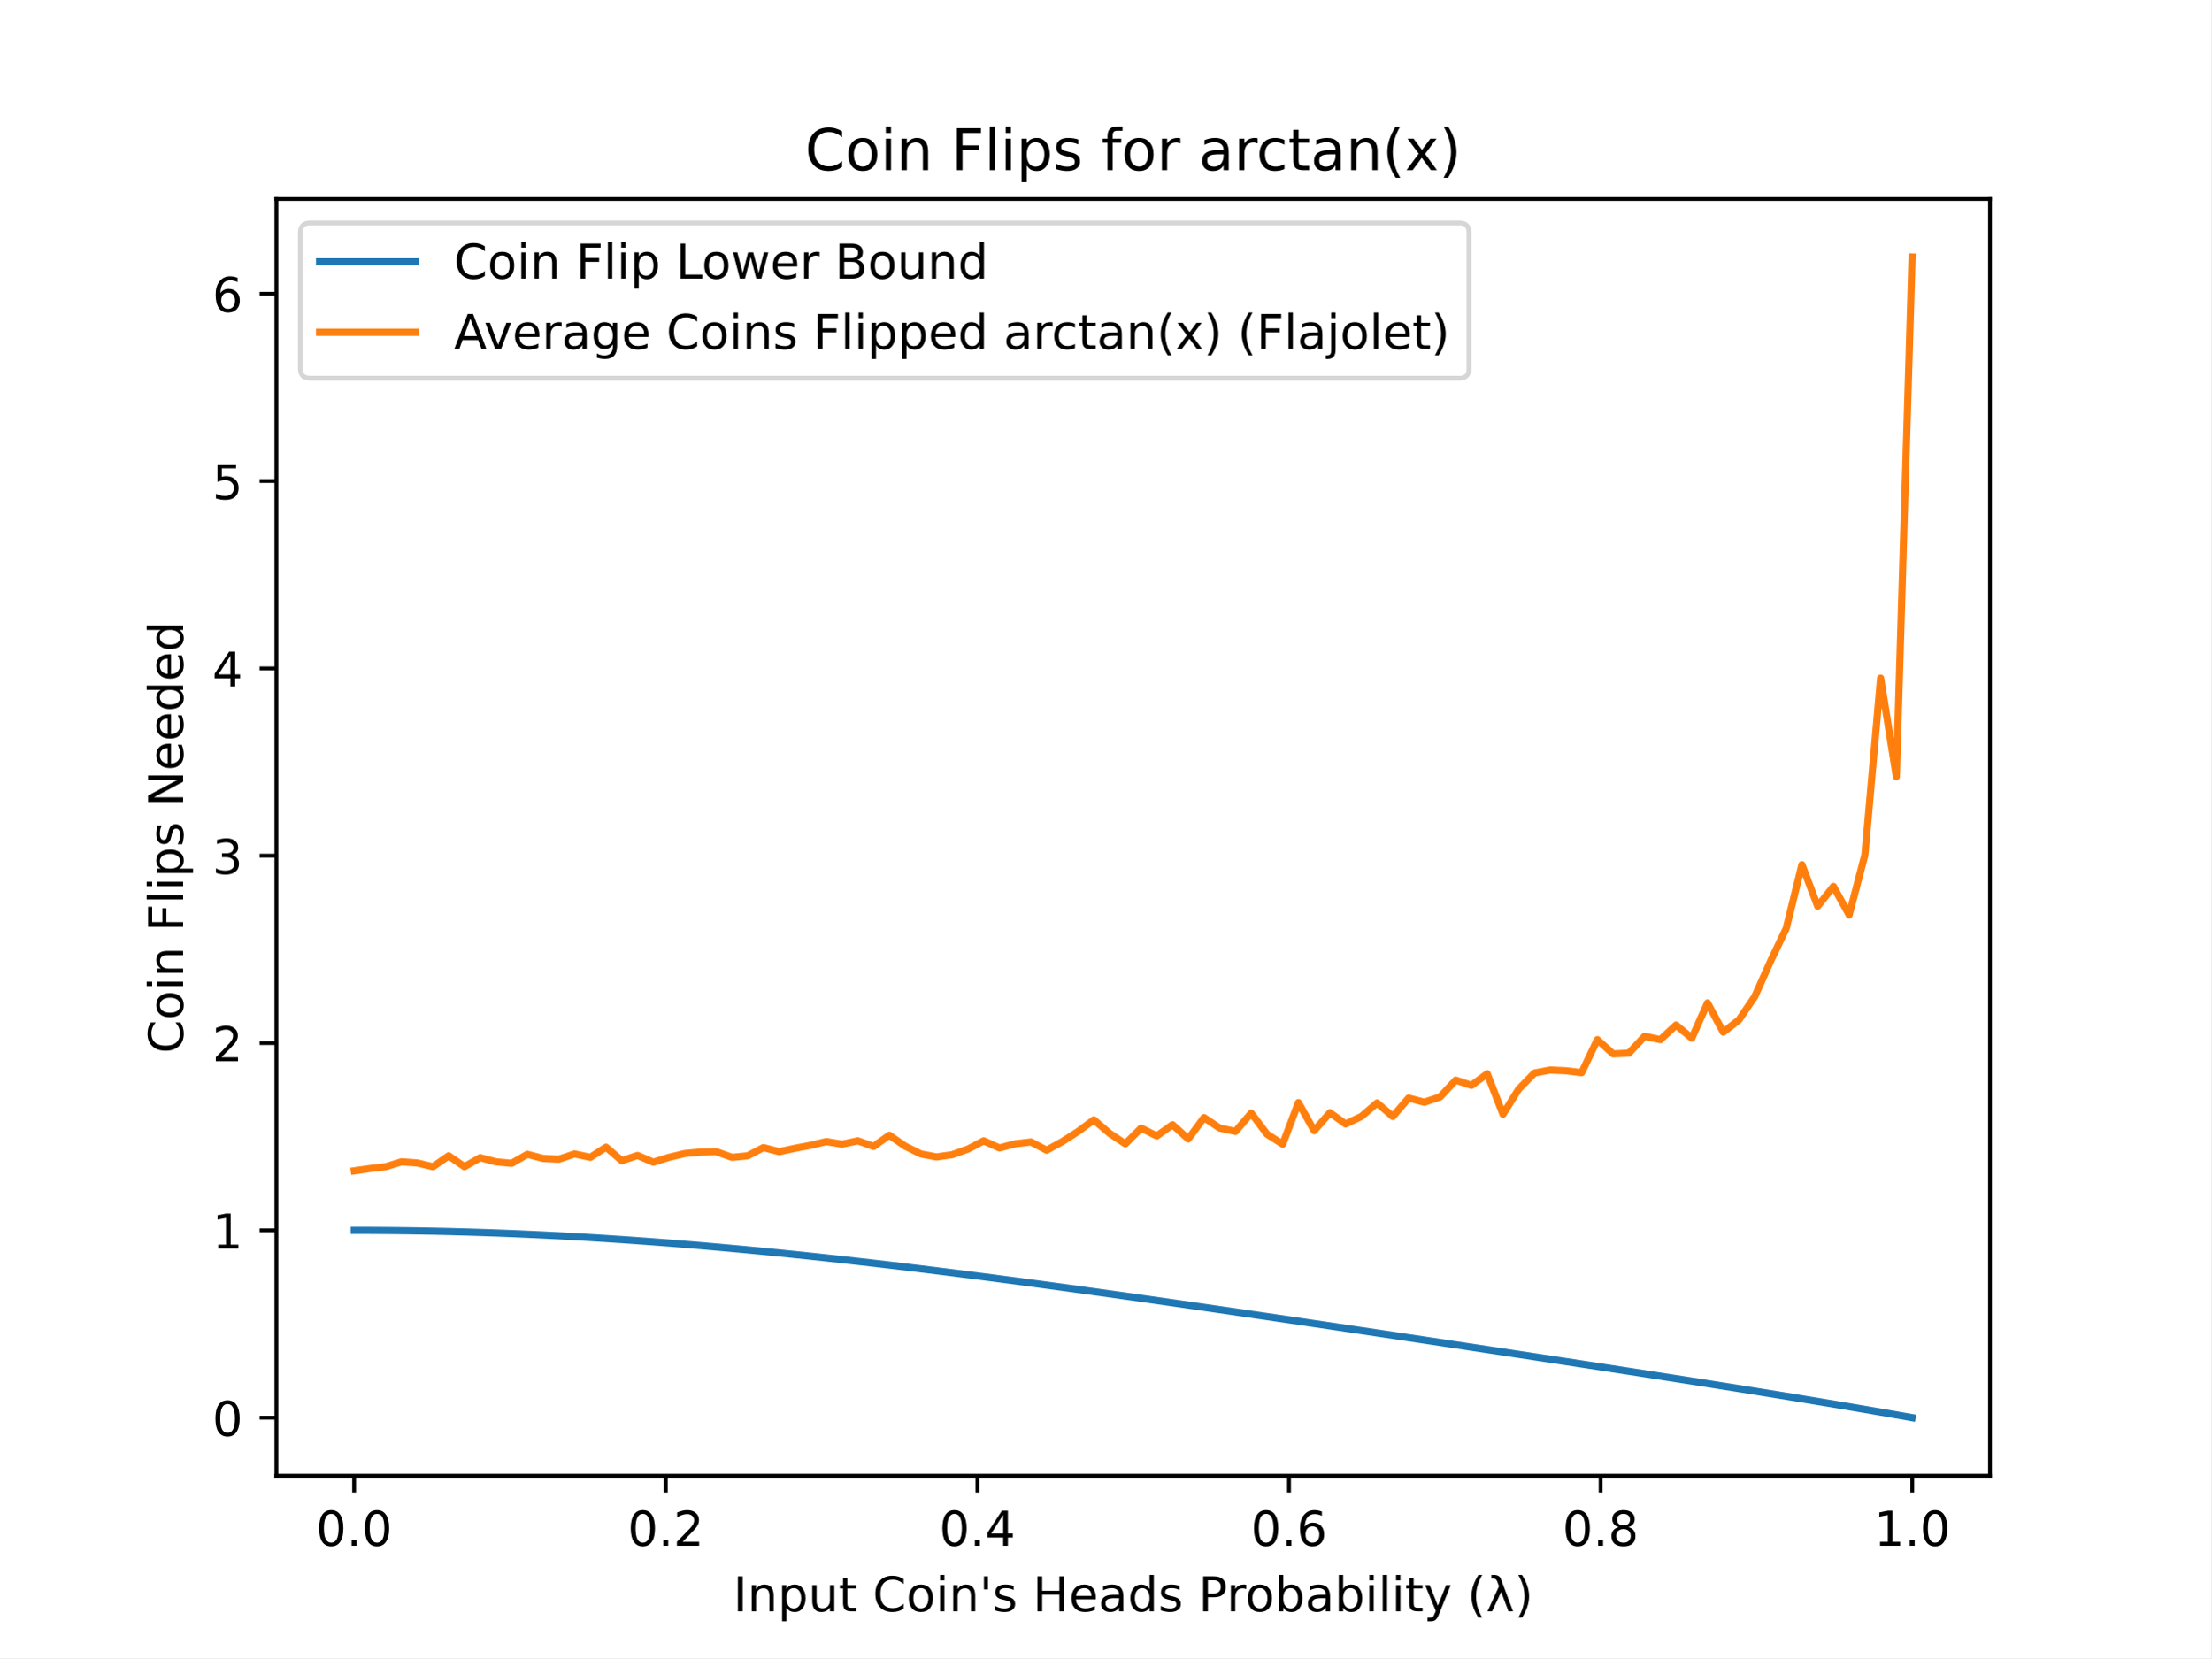
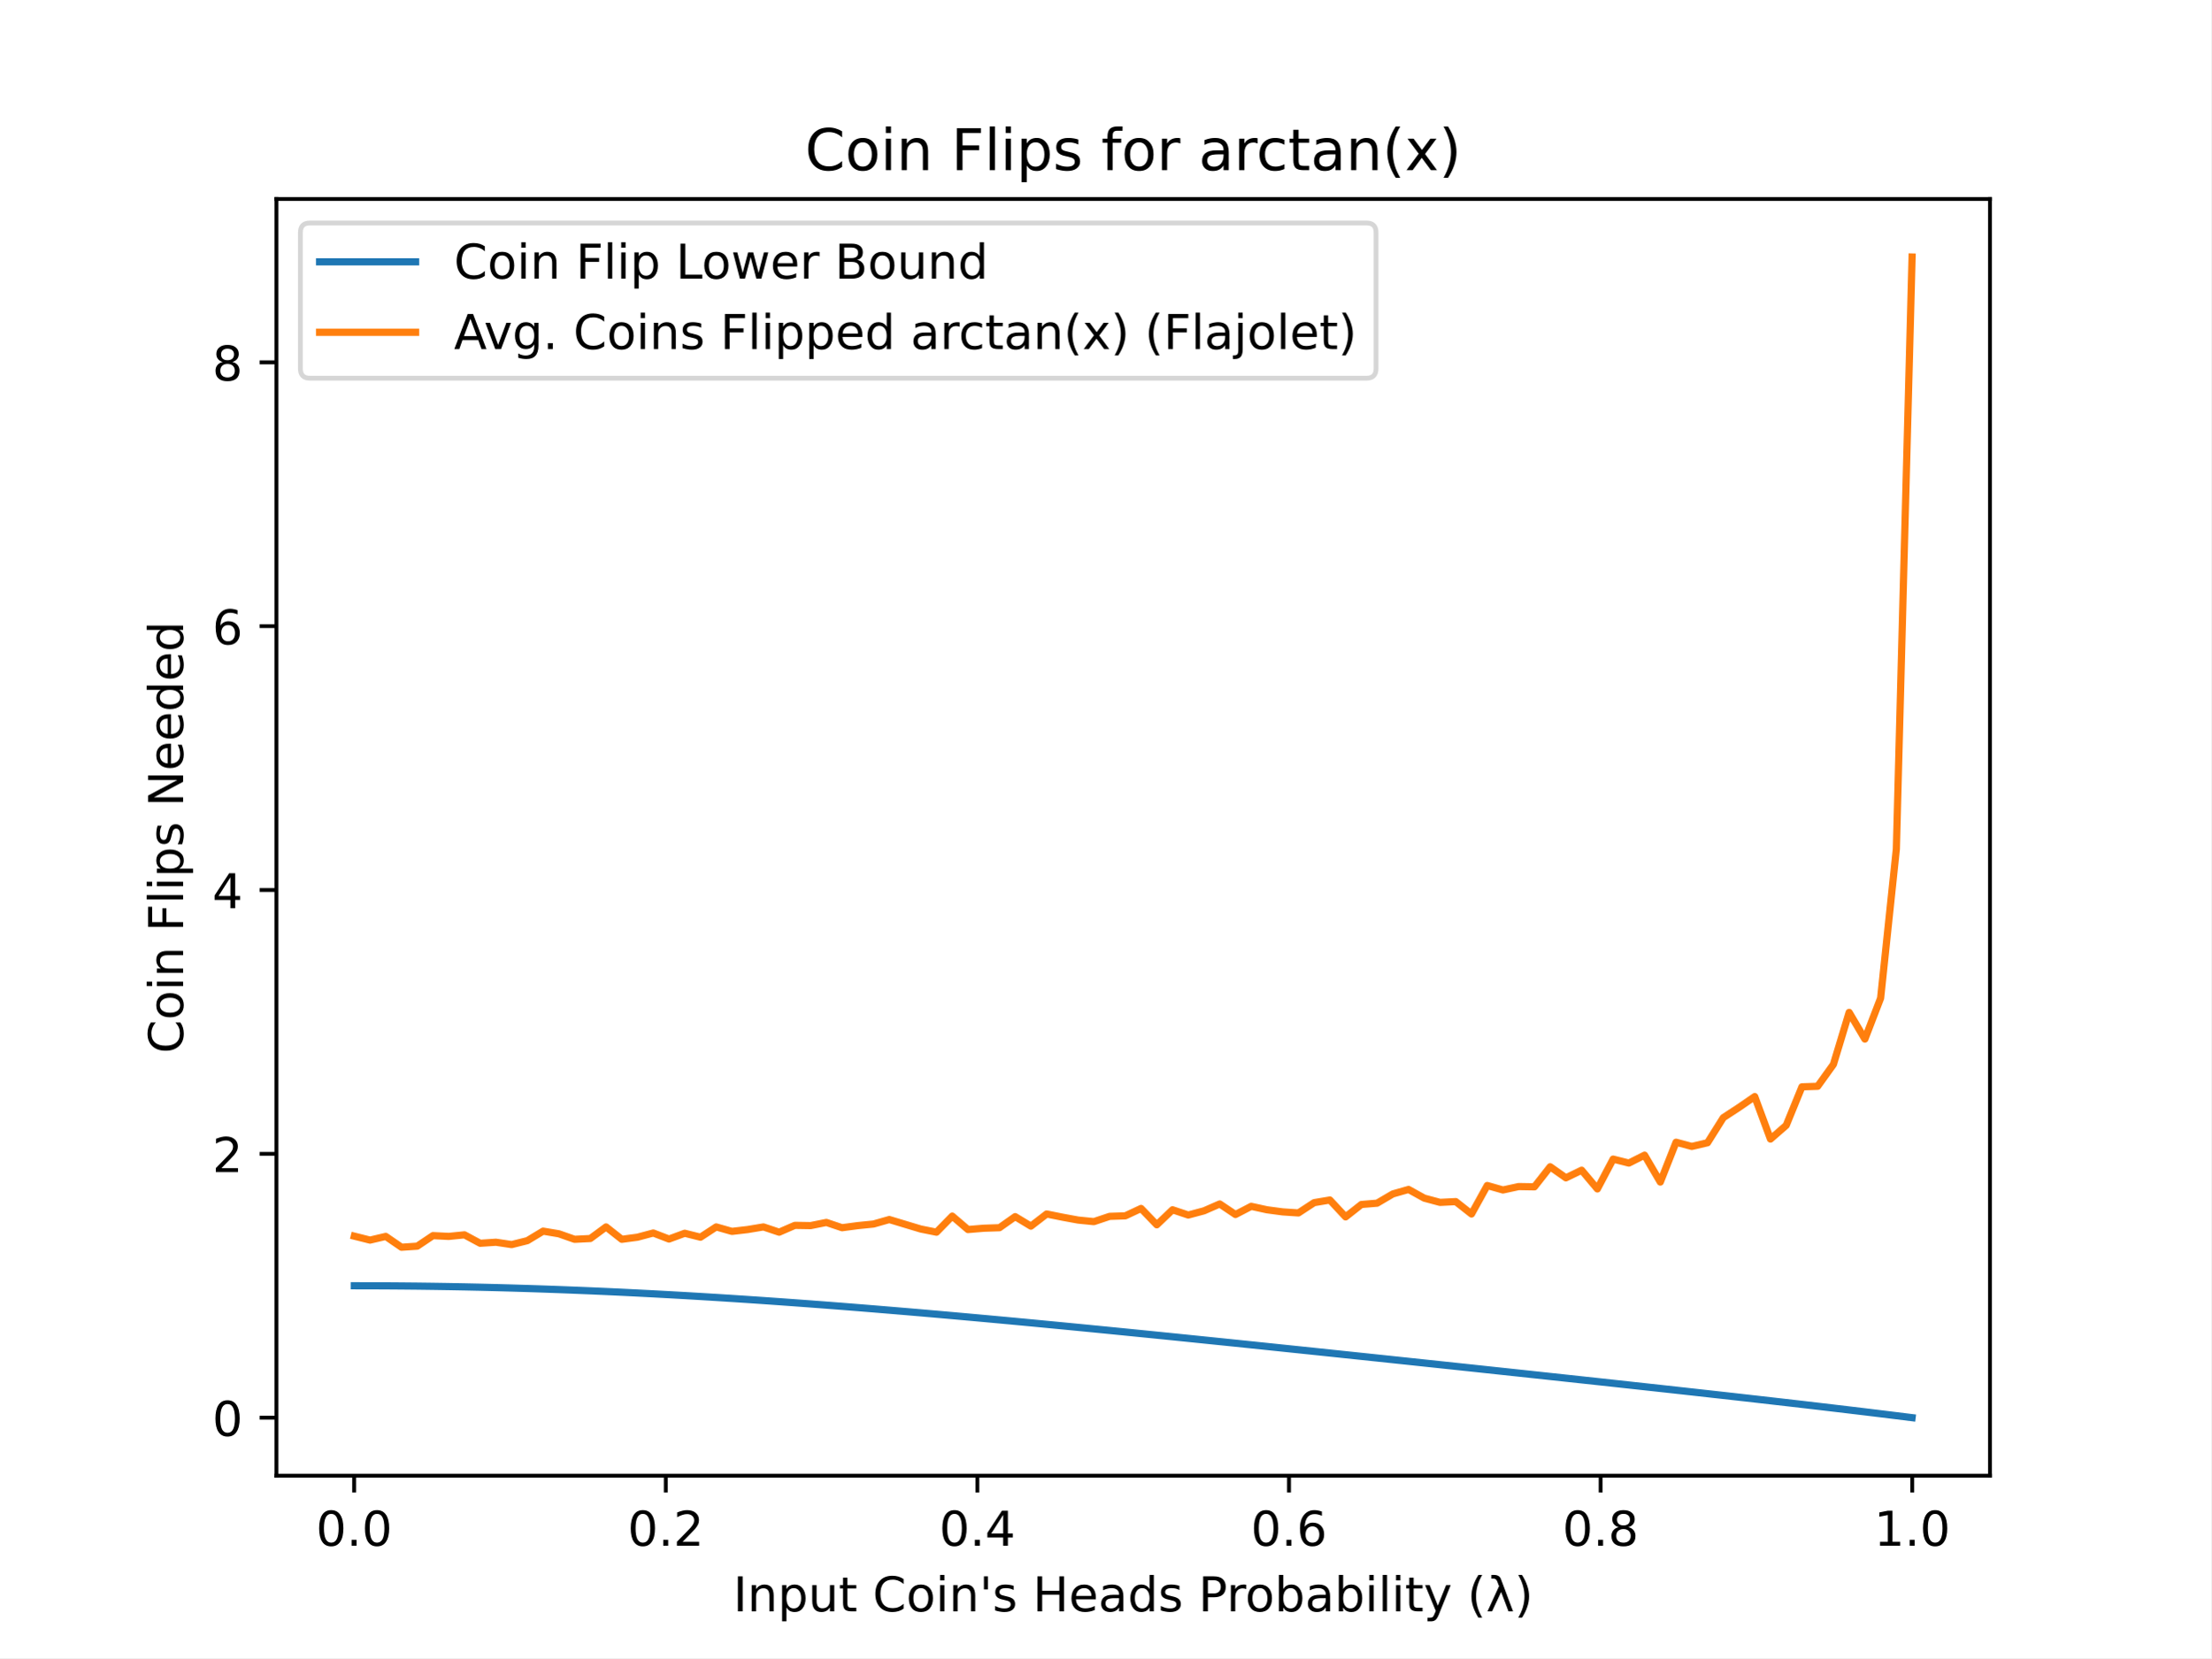
<svg xmlns="http://www.w3.org/2000/svg" xmlns:xlink="http://www.w3.org/1999/xlink" height="345.6pt" version="1.1" viewBox="0 0 460.8 345.6" width="460.8pt">
  <defs>
    <style type="text/css">
*{stroke-linecap:butt;stroke-linejoin:round;}
  </style>
  </defs>
  <g id="figure_1">
    <g id="patch_1">
      <path d="M 0 345.6  L 460.8 345.6  L 460.8 0  L 0 0  z " style="fill:#ffffff;" />
    </g>
    <g id="axes_1">
      <g id="patch_2">
        <path d="M 57.6 307.584  L 414.72 307.584  L 414.72 41.472  L 57.6 41.472  z " style="fill:#ffffff;" />
      </g>
      <g id="matplotlib.axis_1">
        <g id="xtick_1">
          <g id="line2d_1">
            <defs>
-               <path d="M 0 0  L 0 3.5  " id="me973ca81d7" style="stroke:#000000;stroke-width:0.8;" />
+               <path d="M 0 0  L 0 3.5  " id="m589035e043" style="stroke:#000000;stroke-width:0.8;" />
            </defs>
            <g>
-               <use style="stroke:#000000;stroke-width:0.8;" x="73.8" xlink:href="#me973ca81d7" y="307.584" />
+               <use style="stroke:#000000;stroke-width:0.8;" x="73.8" xlink:href="#m589035e043" y="307.584" />
            </g>
          </g>
          <g id="text_1">
            <text style="font-family:DejaVu Sans;font-size:10px;font-style:normal;font-weight:normal;text-anchor:middle;" transform="rotate(-0, 73.80026, 322.1824)" x="73.8" y="322.182">0.0</text>
          </g>
        </g>
        <g id="xtick_2">
          <g id="line2d_2">
            <g>
-               <use style="stroke:#000000;stroke-width:0.8;" x="138.744" xlink:href="#me973ca81d7" y="307.584" />
+               <use style="stroke:#000000;stroke-width:0.8;" x="138.744" xlink:href="#m589035e043" y="307.584" />
            </g>
          </g>
          <g id="text_2">
            <text style="font-family:DejaVu Sans;font-size:10px;font-style:normal;font-weight:normal;text-anchor:middle;" transform="rotate(-0, 138.7442, 322.1824)" x="138.744" y="322.182">0.2</text>
          </g>
        </g>
        <g id="xtick_3">
          <g id="line2d_3">
            <g>
-               <use style="stroke:#000000;stroke-width:0.8;" x="203.688" xlink:href="#me973ca81d7" y="307.584" />
+               <use style="stroke:#000000;stroke-width:0.8;" x="203.688" xlink:href="#m589035e043" y="307.584" />
            </g>
          </g>
          <g id="text_3">
            <text style="font-family:DejaVu Sans;font-size:10px;font-style:normal;font-weight:normal;text-anchor:middle;" transform="rotate(-0, 203.6881, 322.1824)" x="203.688" y="322.182">0.4</text>
          </g>
        </g>
        <g id="xtick_4">
          <g id="line2d_4">
            <g>
-               <use style="stroke:#000000;stroke-width:0.8;" x="268.632" xlink:href="#me973ca81d7" y="307.584" />
+               <use style="stroke:#000000;stroke-width:0.8;" x="268.632" xlink:href="#m589035e043" y="307.584" />
            </g>
          </g>
          <g id="text_4">
            <text style="font-family:DejaVu Sans;font-size:10px;font-style:normal;font-weight:normal;text-anchor:middle;" transform="rotate(-0, 268.6319, 322.1824)" x="268.632" y="322.182">0.6</text>
          </g>
        </g>
        <g id="xtick_5">
          <g id="line2d_5">
            <g>
-               <use style="stroke:#000000;stroke-width:0.8;" x="333.576" xlink:href="#me973ca81d7" y="307.584" />
+               <use style="stroke:#000000;stroke-width:0.8;" x="333.576" xlink:href="#m589035e043" y="307.584" />
            </g>
          </g>
          <g id="text_5">
            <text style="font-family:DejaVu Sans;font-size:10px;font-style:normal;font-weight:normal;text-anchor:middle;" transform="rotate(-0, 333.5758, 322.1824)" x="333.576" y="322.182">0.8</text>
          </g>
        </g>
        <g id="xtick_6">
          <g id="line2d_6">
            <g>
-               <use style="stroke:#000000;stroke-width:0.8;" x="398.52" xlink:href="#me973ca81d7" y="307.584" />
+               <use style="stroke:#000000;stroke-width:0.8;" x="398.52" xlink:href="#m589035e043" y="307.584" />
            </g>
          </g>
          <g id="text_6">
            <text style="font-family:DejaVu Sans;font-size:10px;font-style:normal;font-weight:normal;text-anchor:middle;" transform="rotate(-0, 398.5197, 322.1824)" x="398.52" y="322.182">1.0</text>
          </g>
        </g>
        <g id="text_7">
          <text style="font-family:DejaVu Sans;font-size:10px;font-style:normal;font-weight:normal;text-anchor:middle;" transform="rotate(-0, 236.16, 335.8606)" x="236.16" y="335.861">Input Coin's Heads Probability (λ)</text>
        </g>
      </g>
      <g id="matplotlib.axis_2">
        <g id="ytick_1">
          <g id="line2d_7">
            <defs>
-               <path d="M 0 0  L -3.5 0  " id="mb017d84b22" style="stroke:#000000;stroke-width:0.8;" />
+               <path d="M 0 0  L -3.5 0  " id="mdb1795a3b5" style="stroke:#000000;stroke-width:0.8;" />
            </defs>
            <g>
-               <use style="stroke:#000000;stroke-width:0.8;" x="57.6" xlink:href="#mb017d84b22" y="295.494" />
+               <use style="stroke:#000000;stroke-width:0.8;" x="57.6" xlink:href="#mdb1795a3b5" y="295.492" />
            </g>
          </g>
          <g id="text_8">
-             <text style="font-family:DejaVu Sans;font-size:10px;font-style:normal;font-weight:normal;text-anchor:end;" transform="rotate(-0, 50.6, 299.293)" x="50.6" y="299.293">0</text>
+             <text style="font-family:DejaVu Sans;font-size:10px;font-style:normal;font-weight:normal;text-anchor:end;" transform="rotate(-0, 50.6, 299.2913)" x="50.6" y="299.291">0</text>
          </g>
        </g>
        <g id="ytick_2">
          <g id="line2d_8">
            <g>
-               <use style="stroke:#000000;stroke-width:0.8;" x="57.6" xlink:href="#mb017d84b22" y="256.448" />
+               <use style="stroke:#000000;stroke-width:0.8;" x="57.6" xlink:href="#mdb1795a3b5" y="240.497" />
            </g>
          </g>
          <g id="text_9">
-             <text style="font-family:DejaVu Sans;font-size:10px;font-style:normal;font-weight:normal;text-anchor:end;" transform="rotate(-0, 50.6, 260.2475)" x="50.6" y="260.248">1</text>
+             <text style="font-family:DejaVu Sans;font-size:10px;font-style:normal;font-weight:normal;text-anchor:end;" transform="rotate(-0, 50.6, 244.2961)" x="50.6" y="244.296">2</text>
          </g>
        </g>
        <g id="ytick_3">
          <g id="line2d_9">
            <g>
-               <use style="stroke:#000000;stroke-width:0.8;" x="57.6" xlink:href="#mb017d84b22" y="217.403" />
+               <use style="stroke:#000000;stroke-width:0.8;" x="57.6" xlink:href="#mdb1795a3b5" y="185.502" />
            </g>
          </g>
          <g id="text_10">
-             <text style="font-family:DejaVu Sans;font-size:10px;font-style:normal;font-weight:normal;text-anchor:end;" transform="rotate(-0, 50.6, 221.2021)" x="50.6" y="221.202">2</text>
+             <text style="font-family:DejaVu Sans;font-size:10px;font-style:normal;font-weight:normal;text-anchor:end;" transform="rotate(-0, 50.6, 189.3008)" x="50.6" y="189.301">4</text>
          </g>
        </g>
        <g id="ytick_4">
          <g id="line2d_10">
            <g>
-               <use style="stroke:#000000;stroke-width:0.8;" x="57.6" xlink:href="#mb017d84b22" y="178.357" />
+               <use style="stroke:#000000;stroke-width:0.8;" x="57.6" xlink:href="#mdb1795a3b5" y="130.506" />
            </g>
          </g>
          <g id="text_11">
-             <text style="font-family:DejaVu Sans;font-size:10px;font-style:normal;font-weight:normal;text-anchor:end;" transform="rotate(-0, 50.6, 182.1566)" x="50.6" y="182.157">3</text>
+             <text style="font-family:DejaVu Sans;font-size:10px;font-style:normal;font-weight:normal;text-anchor:end;" transform="rotate(-0, 50.6, 134.3056)" x="50.6" y="134.306">6</text>
          </g>
        </g>
        <g id="ytick_5">
          <g id="line2d_11">
            <g>
-               <use style="stroke:#000000;stroke-width:0.8;" x="57.6" xlink:href="#mb017d84b22" y="139.312" />
+               <use style="stroke:#000000;stroke-width:0.8;" x="57.6" xlink:href="#mdb1795a3b5" y="75.511" />
            </g>
          </g>
          <g id="text_12">
-             <text style="font-family:DejaVu Sans;font-size:10px;font-style:normal;font-weight:normal;text-anchor:end;" transform="rotate(-0, 50.6, 143.1111)" x="50.6" y="143.111">4</text>
+             <text style="font-family:DejaVu Sans;font-size:10px;font-style:normal;font-weight:normal;text-anchor:end;" transform="rotate(-0, 50.6, 79.31032)" x="50.6" y="79.31">8</text>
          </g>
        </g>
-         <g id="ytick_6">
-           <g id="line2d_12">
-             <g>
-               <use style="stroke:#000000;stroke-width:0.8;" x="57.6" xlink:href="#mb017d84b22" y="100.266" />
-             </g>
-           </g>
-           <g id="text_13">
-             <text style="font-family:DejaVu Sans;font-size:10px;font-style:normal;font-weight:normal;text-anchor:end;" transform="rotate(-0, 50.6, 104.0656)" x="50.6" y="104.066">5</text>
-           </g>
-         </g>
-         <g id="ytick_7">
-           <g id="line2d_13">
-             <g>
-               <use style="stroke:#000000;stroke-width:0.8;" x="57.6" xlink:href="#mb017d84b22" y="61.221" />
-             </g>
-           </g>
-           <g id="text_14">
-             <text style="font-family:DejaVu Sans;font-size:10px;font-style:normal;font-weight:normal;text-anchor:end;" transform="rotate(-0, 50.6, 65.02013)" x="50.6" y="65.02">6</text>
-           </g>
-         </g>
-         <g id="text_15">
+         <g id="text_13">
          <text style="font-family:DejaVu Sans;font-size:10px;font-style:normal;font-weight:normal;text-anchor:middle;" transform="rotate(-90, 38.15781, 174.528)" x="38.158" y="174.528">Coin Flips Needed</text>
        </g>
      </g>
-       <g id="line2d_14">
-         <path clip-path="url(#p0aa3601754)" d="M 73.833 256.448  L 77.112 256.455  L 80.391 256.475  L 83.671 256.509  L 86.95 256.556  L 90.229 256.616  L 93.509 256.69  L 96.788 256.777  L 100.067 256.878  L 103.347 256.992  L 106.626 257.119  L 109.905 257.259  L 113.185 257.413  L 116.464 257.579  L 119.743 257.758  L 123.023 257.949  L 126.302 258.153  L 129.581 258.369  L 132.861 258.598  L 136.14 258.838  L 139.42 259.089  L 142.699 259.352  L 145.978 259.626  L 149.258 259.911  L 152.537 260.206  L 155.816 260.511  L 159.096 260.827  L 162.375 261.152  L 165.654 261.487  L 168.934 261.83  L 172.213 262.183  L 175.492 262.543  L 178.772 262.912  L 182.051 263.289  L 185.33 263.674  L 188.61 264.065  L 191.889 264.464  L 195.168 264.869  L 198.448 265.28  L 201.727 265.698  L 205.006 266.121  L 208.286 266.549  L 211.565 266.983  L 214.844 267.421  L 218.124 267.864  L 221.403 268.312  L 224.682 268.763  L 227.962 269.219  L 231.241 269.677  L 234.52 270.14  L 237.8 270.605  L 241.079 271.073  L 244.358 271.544  L 247.638 272.017  L 250.917 272.493  L 254.196 272.971  L 257.476 273.45  L 260.755 273.932  L 264.034 274.415  L 267.314 274.899  L 270.593 275.385  L 273.872 275.873  L 277.152 276.361  L 280.431 276.851  L 283.71 277.342  L 286.99 277.833  L 290.269 278.326  L 293.548 278.819  L 296.828 279.313  L 300.107 279.808  L 303.386 280.304  L 306.666 280.8  L 309.945 281.298  L 313.224 281.796  L 316.504 282.295  L 319.783 282.795  L 323.062 283.296  L 326.342 283.798  L 329.621 284.301  L 332.9 284.806  L 336.18 285.312  L 339.459 285.82  L 342.739 286.329  L 346.018 286.84  L 349.297 287.353  L 352.577 287.869  L 355.856 288.387  L 359.135 288.908  L 362.415 289.431  L 365.694 289.958  L 368.973 290.489  L 372.253 291.023  L 375.532 291.562  L 378.811 292.106  L 382.091 292.654  L 385.37 293.208  L 388.649 293.768  L 391.929 294.334  L 395.208 294.907  L 398.487 295.488  " style="fill:none;stroke:#1f77b4;stroke-linecap:square;stroke-width:1.5;" />
+       <g id="line2d_12">
+         <path clip-path="url(#p3da18efabb)" d="M 73.833 267.994  L 77.112 267.999  L 80.391 268.013  L 83.671 268.037  L 86.95 268.07  L 90.229 268.113  L 93.509 268.165  L 96.788 268.226  L 100.067 268.297  L 103.347 268.377  L 106.626 268.467  L 109.905 268.566  L 113.185 268.674  L 116.464 268.791  L 119.743 268.917  L 123.023 269.052  L 126.302 269.195  L 129.581 269.347  L 132.861 269.508  L 136.14 269.677  L 139.42 269.854  L 142.699 270.039  L 145.978 270.232  L 149.258 270.433  L 152.537 270.641  L 155.816 270.856  L 159.096 271.078  L 162.375 271.307  L 165.654 271.543  L 168.934 271.785  L 172.213 272.033  L 175.492 272.287  L 178.772 272.547  L 182.051 272.812  L 185.33 273.083  L 188.61 273.359  L 191.889 273.639  L 195.168 273.925  L 198.448 274.214  L 201.727 274.508  L 205.006 274.806  L 208.286 275.108  L 211.565 275.413  L 214.844 275.722  L 218.124 276.034  L 221.403 276.349  L 224.682 276.667  L 227.962 276.988  L 231.241 277.311  L 234.52 277.637  L 237.8 277.964  L 241.079 278.294  L 244.358 278.625  L 247.638 278.959  L 250.917 279.294  L 254.196 279.63  L 257.476 279.968  L 260.755 280.307  L 264.034 280.647  L 267.314 280.989  L 270.593 281.331  L 273.872 281.674  L 277.152 282.018  L 280.431 282.363  L 283.71 282.708  L 286.99 283.055  L 290.269 283.401  L 293.548 283.749  L 296.828 284.097  L 300.107 284.445  L 303.386 284.795  L 306.666 285.144  L 309.945 285.495  L 313.224 285.845  L 316.504 286.197  L 319.783 286.549  L 323.062 286.902  L 326.342 287.255  L 329.621 287.61  L 332.9 287.965  L 336.18 288.322  L 339.459 288.679  L 342.739 289.038  L 346.018 289.398  L 349.297 289.759  L 352.577 290.122  L 355.856 290.487  L 359.135 290.854  L 362.415 291.223  L 365.694 291.594  L 368.973 291.967  L 372.253 292.344  L 375.532 292.723  L 378.811 293.106  L 382.091 293.492  L 385.37 293.882  L 388.649 294.276  L 391.929 294.675  L 395.208 295.079  L 398.487 295.488  " style="fill:none;stroke:#1f77b4;stroke-linecap:square;stroke-width:1.5;" />
      </g>
-       <g id="line2d_15">
-         <path clip-path="url(#p0aa3601754)" d="M 73.833 244.032  L 77.112 243.563  L 80.391 243.173  L 83.671 242.158  L 86.95 242.392  L 90.229 243.173  L 93.509 240.908  L 96.788 243.173  L 100.067 241.299  L 103.347 242.158  L 106.626 242.47  L 109.905 240.596  L 113.185 241.455  L 116.464 241.611  L 119.743 240.518  L 123.023 241.221  L 126.302 239.112  L 129.581 241.923  L 132.861 240.83  L 136.14 242.236  L 139.42 241.221  L 142.699 240.44  L 145.978 240.127  L 149.258 240.049  L 152.537 241.221  L 155.816 240.908  L 159.096 239.19  L 162.375 240.049  L 165.654 239.346  L 168.934 238.722  L 172.213 237.941  L 175.492 238.487  L 178.772 237.785  L 182.051 238.956  L 185.33 236.613  L 188.61 238.878  L 191.889 240.518  L 195.168 241.142  L 198.448 240.674  L 201.727 239.503  L 205.006 237.785  L 208.286 239.268  L 211.565 238.409  L 214.844 238.019  L 218.124 239.737  L 221.403 237.941  L 224.682 235.832  L 227.962 233.411  L 231.241 236.223  L 234.52 238.409  L 237.8 235.129  L 241.079 236.769  L 244.358 234.427  L 247.638 237.394  L 250.917 232.943  L 254.196 235.129  L 257.476 235.832  L 260.755 232.006  L 264.034 236.379  L 267.314 238.487  L 270.593 229.819  L 273.872 235.676  L 277.152 231.928  L 280.431 234.27  L 283.71 232.709  L 286.99 229.897  L 290.269 232.709  L 293.548 228.882  L 296.828 229.741  L 300.107 228.648  L 303.386 225.134  L 306.666 226.227  L 309.945 223.806  L 313.224 232.24  L 316.504 227.008  L 319.783 223.65  L 323.062 223.025  L 326.342 223.182  L 329.621 223.572  L 332.9 216.7  L 336.18 219.667  L 339.459 219.511  L 342.739 215.997  L 346.018 216.7  L 349.297 213.654  L 352.577 216.388  L 355.856 209.047  L 359.135 215.138  L 362.415 212.561  L 365.694 207.72  L 368.973 200.379  L 372.253 193.507  L 375.532 180.232  L 378.811 188.9  L 382.091 184.761  L 385.37 190.696  L 388.649 178.201  L 391.929 141.342  L 395.208 161.88  L 398.487 53.568  " style="fill:none;stroke:#ff7f0e;stroke-linecap:square;stroke-width:1.5;" />
+       <g id="line2d_13">
+         <path clip-path="url(#p3da18efabb)" d="M 73.833 257.655  L 77.112 258.48  L 80.391 257.71  L 83.671 259.965  L 86.95 259.745  L 90.229 257.545  L 93.509 257.71  L 96.788 257.38  L 100.067 259.14  L 103.347 258.92  L 106.626 259.415  L 109.905 258.59  L 113.185 256.61  L 116.464 257.16  L 119.743 258.315  L 123.023 258.15  L 126.302 255.731  L 129.581 258.315  L 132.861 257.875  L 136.14 256.995  L 139.42 258.26  L 142.699 257.05  L 145.978 257.875  L 149.258 255.731  L 152.537 256.665  L 155.816 256.28  L 159.096 255.731  L 162.375 256.83  L 165.654 255.401  L 168.934 255.456  L 172.213 254.796  L 175.492 255.896  L 178.772 255.456  L 182.051 255.126  L 185.33 254.191  L 188.61 255.181  L 191.889 256.17  L 195.168 256.83  L 198.448 253.476  L 201.727 256.28  L 205.006 256.005  L 208.286 255.896  L 211.565 253.586  L 214.844 255.566  L 218.124 253.036  L 221.403 253.696  L 224.682 254.301  L 227.962 254.631  L 231.241 253.531  L 234.52 253.421  L 237.8 251.881  L 241.079 255.291  L 244.358 252.156  L 247.638 253.256  L 250.917 252.376  L 254.196 250.946  L 257.476 253.146  L 260.755 251.441  L 264.034 252.156  L 267.314 252.596  L 270.593 252.816  L 273.872 250.671  L 277.152 250.121  L 280.431 253.641  L 283.71 251.056  L 286.99 250.781  L 290.269 248.856  L 293.548 247.921  L 296.828 249.736  L 300.107 250.616  L 303.386 250.451  L 306.666 253.036  L 309.945 247.096  L 313.224 248.031  L 316.504 247.316  L 319.783 247.371  L 323.062 243.192  L 326.342 245.501  L 329.621 243.907  L 332.9 247.811  L 336.18 241.597  L 339.459 242.422  L 342.739 240.772  L 346.018 246.381  L 349.297 238.077  L 352.577 238.957  L 355.856 238.187  L 359.135 232.962  L 362.415 230.818  L 365.694 228.563  L 368.973 237.417  L 372.253 234.557  L 375.532 226.528  L 378.811 226.418  L 382.091 221.853  L 385.37 211.019  L 388.649 216.574  L 391.929 208.05  L 395.208 176.977  L 398.487 53.568  " style="fill:none;stroke:#ff7f0e;stroke-linecap:square;stroke-width:1.5;" />
      </g>
      <g id="patch_3">
        <path d="M 57.6 307.584  L 57.6 41.472  " style="fill:none;stroke:#000000;stroke-linecap:square;stroke-linejoin:miter;stroke-width:0.8;" />
      </g>
      <g id="patch_4">
        <path d="M 414.72 307.584  L 414.72 41.472  " style="fill:none;stroke:#000000;stroke-linecap:square;stroke-linejoin:miter;stroke-width:0.8;" />
      </g>
      <g id="patch_5">
        <path d="M 57.6 307.584  L 414.72 307.584  " style="fill:none;stroke:#000000;stroke-linecap:square;stroke-linejoin:miter;stroke-width:0.8;" />
      </g>
      <g id="patch_6">
        <path d="M 57.6 41.472  L 414.72 41.472  " style="fill:none;stroke:#000000;stroke-linecap:square;stroke-linejoin:miter;stroke-width:0.8;" />
      </g>
-       <g id="text_16">
+       <g id="text_14">
        <text style="font-family:DejaVu Sans;font-size:12px;font-style:normal;font-weight:normal;text-anchor:middle;" transform="rotate(-0, 236.16, 35.472)" x="236.16" y="35.472">Coin Flips for arctan(x)</text>
      </g>
      <g id="legend_1">
        <g id="patch_7">
-           <path d="M 64.6 78.828  L 304.141 78.828  Q 306.141 78.828 306.141 76.828  L 306.141 48.472  Q 306.141 46.472 304.141 46.472  L 64.6 46.472  Q 62.6 46.472 62.6 48.472  L 62.6 76.828  Q 62.6 78.828 64.6 78.828  z " style="fill:#ffffff;opacity:0.8;stroke:#cccccc;stroke-linejoin:miter;" />
+           <path d="M 64.6 78.828  L 284.773 78.828  Q 286.773 78.828 286.773 76.828  L 286.773 48.472  Q 286.773 46.472 284.773 46.472  L 64.6 46.472  Q 62.6 46.472 62.6 48.472  L 62.6 76.828  Q 62.6 78.828 64.6 78.828  z " style="fill:#ffffff;opacity:0.8;stroke:#cccccc;stroke-linejoin:miter;" />
+         </g>
+         <g id="line2d_14">
+           <path d="M 66.6 54.57  L 86.6 54.57  " style="fill:none;stroke:#1f77b4;stroke-linecap:square;stroke-width:1.5;" />
+         </g>
+         <g id="line2d_15" />
+         <g id="text_15">
+           <text style="font-family:DejaVu Sans;font-size:10px;font-style:normal;font-weight:normal;text-anchor:start;" transform="rotate(-0, 94.6, 58.07044)" x="94.6" y="58.07">Coin Flip Lower Bound</text>
        </g>
        <g id="line2d_16">
-           <path d="M 66.6 54.57  L 86.6 54.57  " style="fill:none;stroke:#1f77b4;stroke-linecap:square;stroke-width:1.5;" />
+           <path d="M 66.6 69.249  L 86.6 69.249  " style="fill:none;stroke:#ff7f0e;stroke-linecap:square;stroke-width:1.5;" />
        </g>
        <g id="line2d_17" />
-         <g id="text_17">
-           <text style="font-family:DejaVu Sans;font-size:10px;font-style:normal;font-weight:normal;text-anchor:start;" transform="rotate(-0, 94.6, 58.07044)" x="94.6" y="58.07">Coin Flip Lower Bound</text>
-         </g>
-         <g id="line2d_18">
-           <path d="M 66.6 69.249  L 86.6 69.249  " style="fill:none;stroke:#ff7f0e;stroke-linecap:square;stroke-width:1.5;" />
-         </g>
-         <g id="line2d_19" />
-         <g id="text_18">
-           <text style="font-family:DejaVu Sans;font-size:10px;font-style:normal;font-weight:normal;text-anchor:start;" transform="rotate(-0, 94.6, 72.74856)" x="94.6" y="72.749">Average Coins Flipped arctan(x) (Flajolet)</text>
+         <g id="text_16">
+           <text style="font-family:DejaVu Sans;font-size:10px;font-style:normal;font-weight:normal;text-anchor:start;" transform="rotate(-0, 94.6, 72.74856)" x="94.6" y="72.749">Avg. Coins Flipped arctan(x) (Flajolet)</text>
        </g>
      </g>
    </g>
  </g>
  <defs>
-     <clipPath id="p0aa3601754">
+     <clipPath id="p3da18efabb">
      <rect height="266.112" width="357.12" x="57.6" y="41.472" />
    </clipPath>
  </defs>
</svg>
